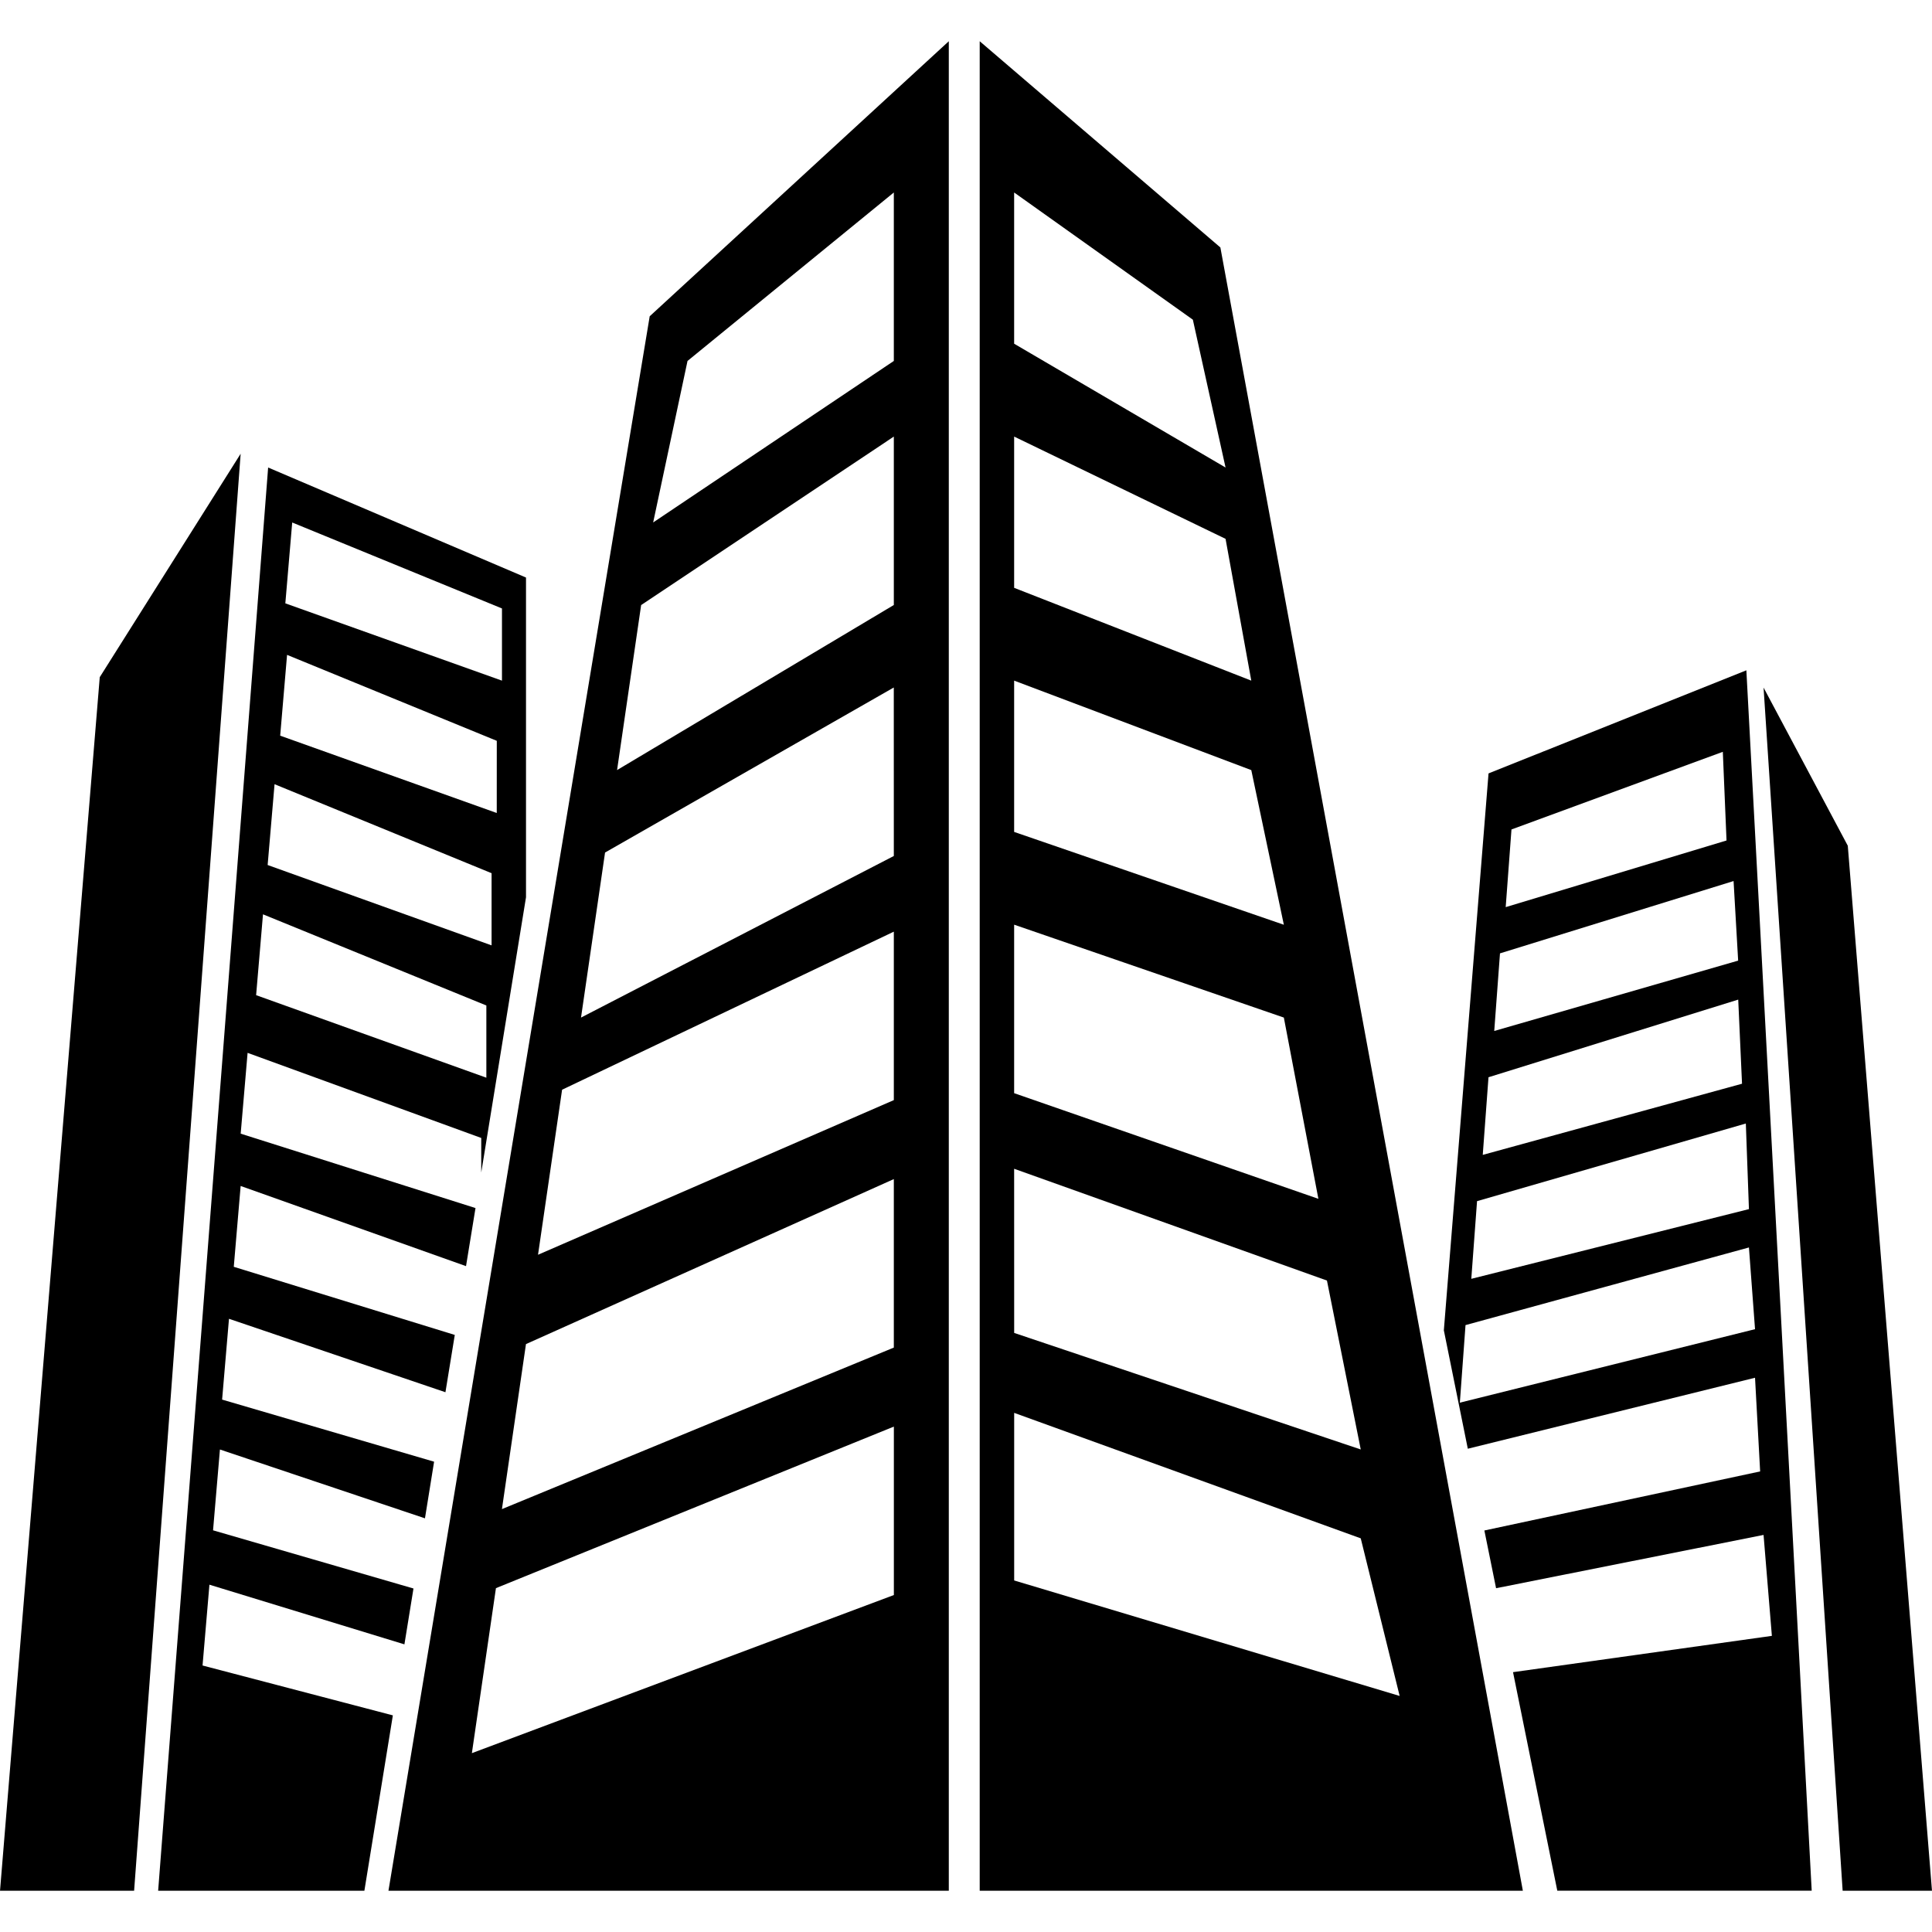
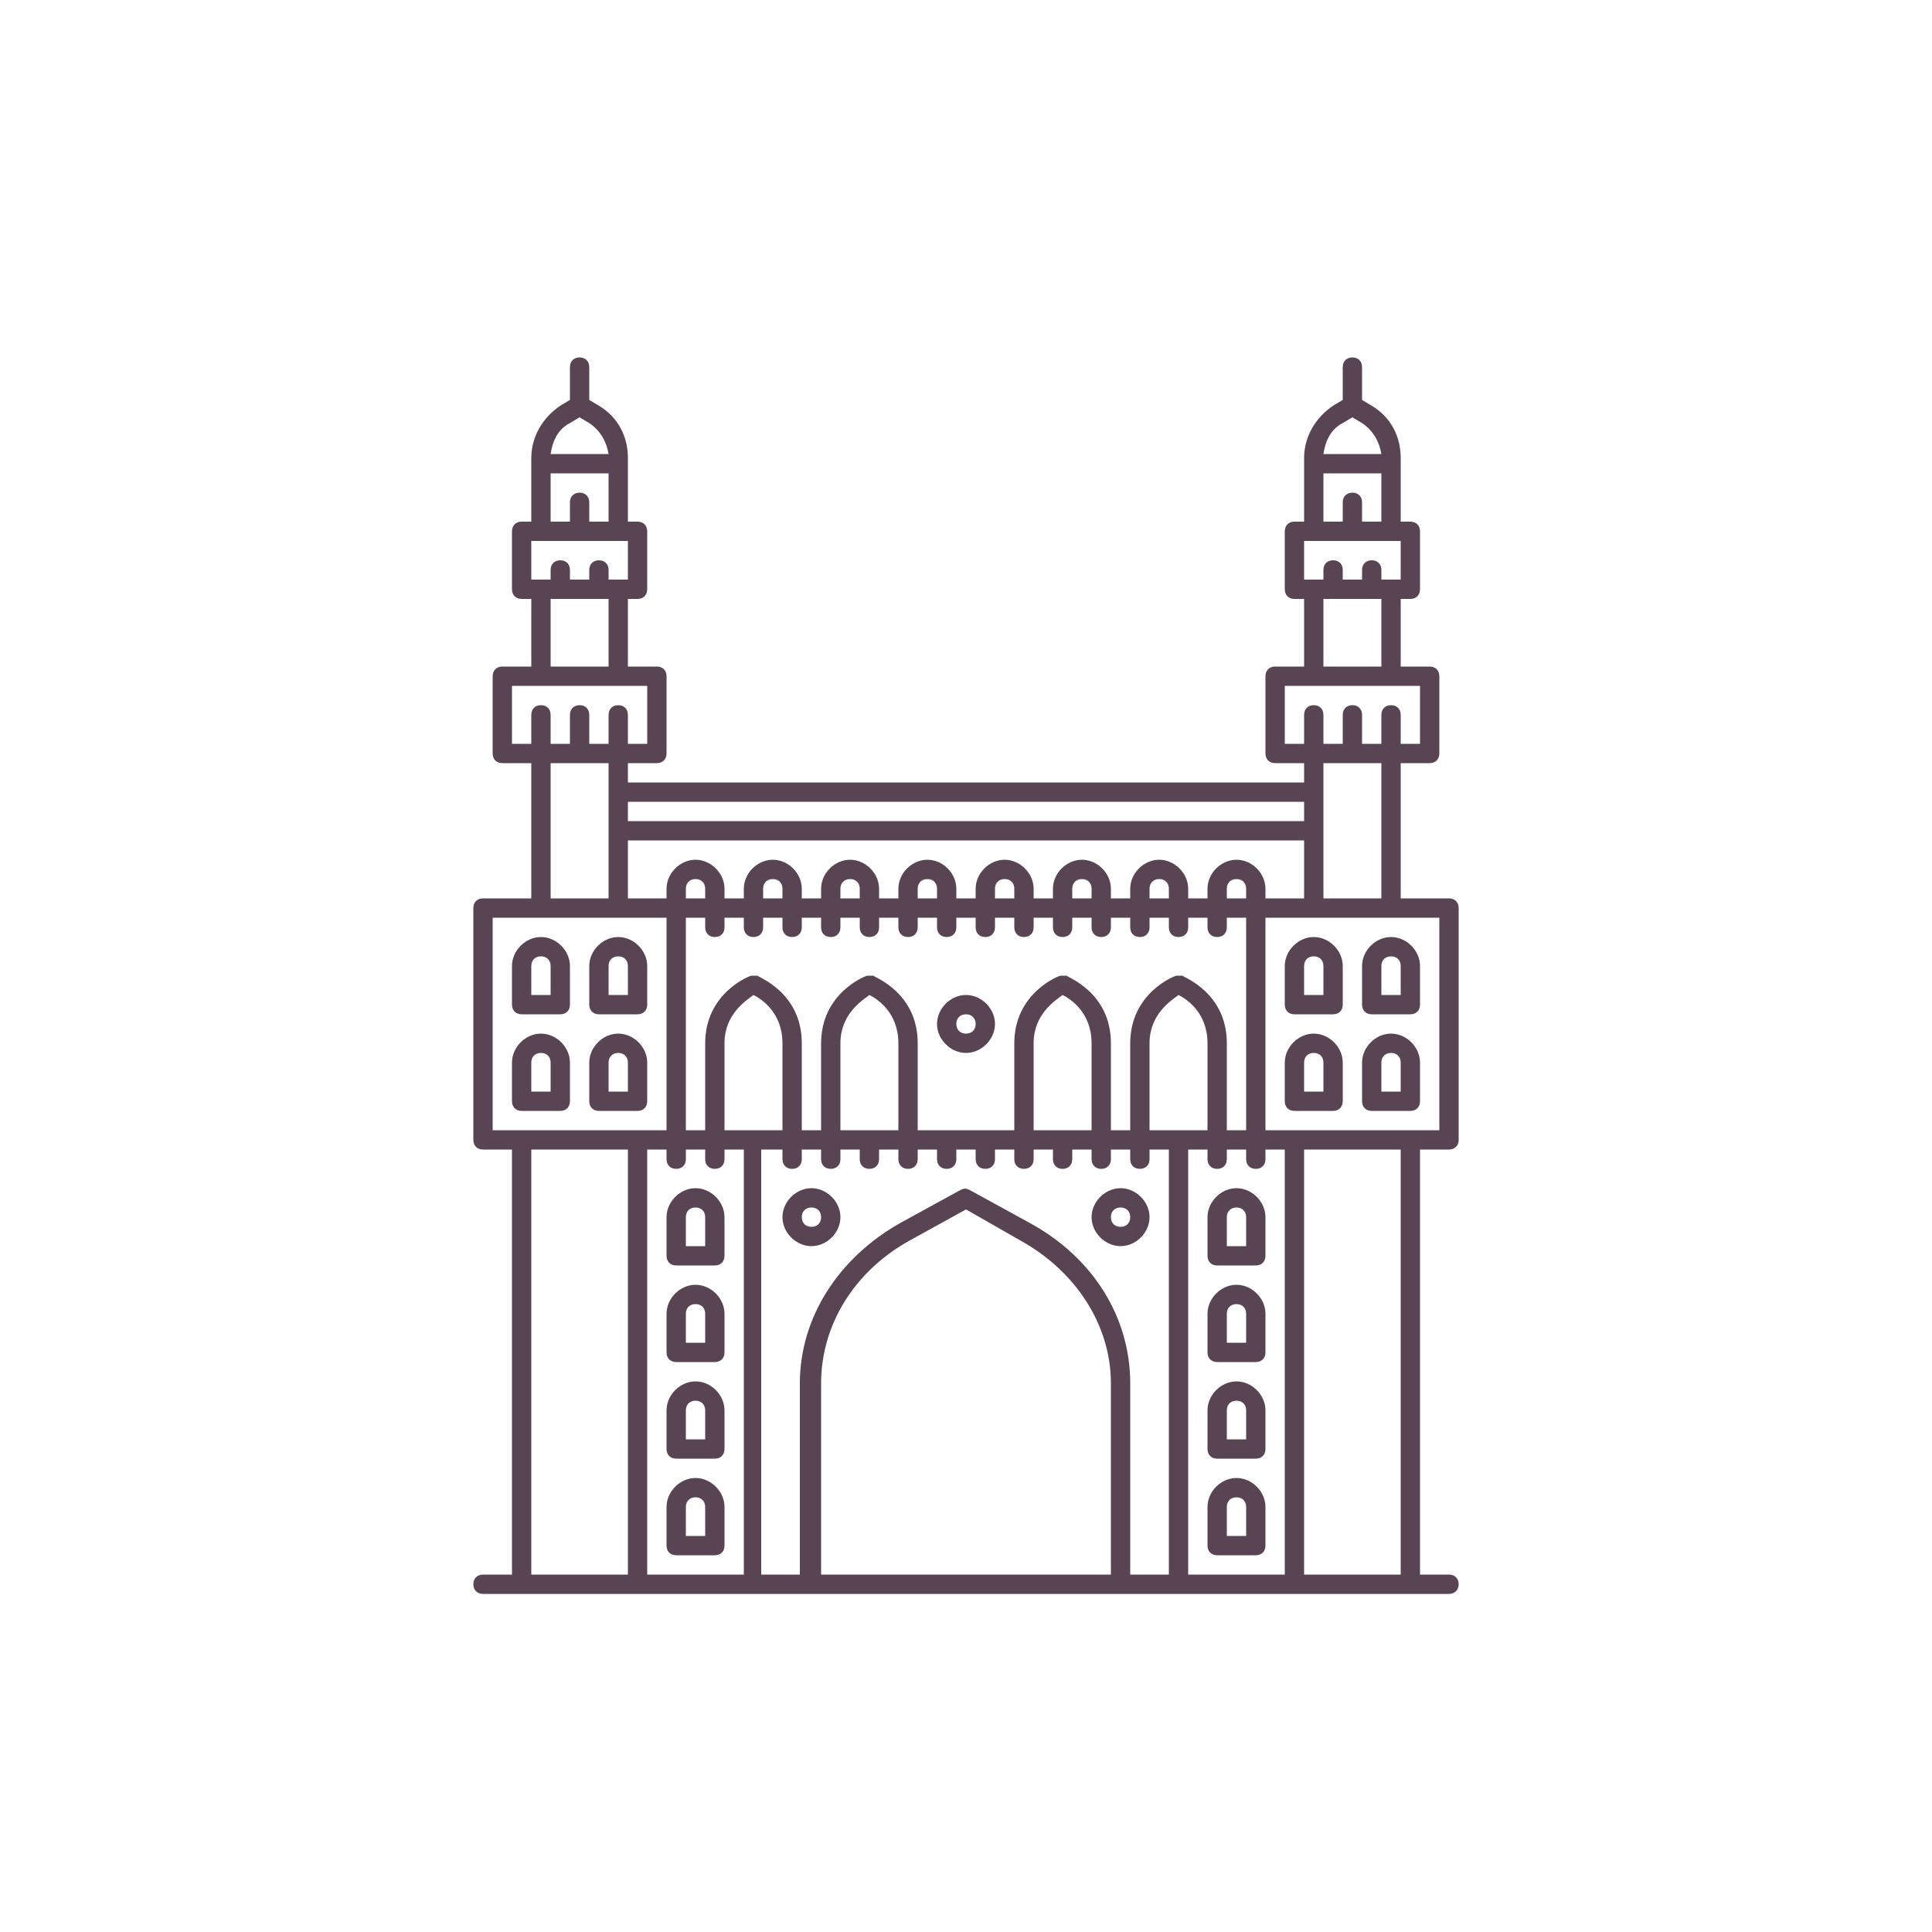
- <svg xmlns="http://www.w3.org/2000/svg" fill="#000000" version="1.1" id="Capa_1" width="800px" height="800px" viewBox="0 0 54.82 54.821" xml:space="preserve">
-   <g>
-     <polygon points="6.828,12.875 3.805,53.65 0,53.65 2.83,19.215  " />
-     <polygon points="50.041,19.51 52.285,53.65 54.82,53.65 52.431,23.998  " />
-     <path d="M18.435,8.974L11.022,53.65h15.9V1.17L18.435,8.974z M25.362,45.26l-11.973,4.486l0.683-4.682l11.291-4.584V45.26z    M25.362,38.238l-11.12,4.583l0.682-4.682l10.438-4.682V38.238z M25.362,31.216l-10.096,4.388l0.683-4.683l9.413-4.485V31.216z    M25.362,24.289l-8.876,4.585l0.682-4.683l8.193-4.683L25.362,24.289L25.362,24.289z M25.362,17.167l-7.853,4.684l0.683-4.682   l7.17-4.781V17.167z M25.362,10.242l-6.829,4.583l0.975-4.583l5.854-4.78V10.242z" />
-     <path d="M34.628,7.022L27.799,1.17V53.65h15.412L34.628,7.022z M28.776,5.462l5.071,3.609l0.928,4.195l-5.999-3.513V5.462z    M28.776,12.388l5.999,2.902l0.73,4.023l-6.729-2.633V12.388z M28.776,19.313l6.729,2.539l0.924,4.388l-7.653-2.634V19.313z    M28.776,26.238l7.653,2.636l0.98,5.143l-8.633-2.998L28.776,26.238L28.776,26.238z M28.776,33.164l8.876,3.172l0.959,4.793   l-9.834-3.307L28.776,33.164L28.776,33.164z M28.776,40.09l9.835,3.561l1.104,4.472l-10.938-3.277V40.09z" />
-     <path d="M7.608,13.266L4.487,53.65h5.852l0.808-4.976l-5.4-1.415l0.195-2.293l5.533,1.693l0.257-1.585l-5.687-1.651l0.195-2.293   l5.818,1.953l0.259-1.607l-6.015-1.762l0.195-2.293l6.142,2.084l0.265-1.626l-6.271-1.933l0.195-2.294l6.395,2.275l0.269-1.648   l-6.663-2.111l0.196-2.293l6.63,2.415v0.98l1.27-7.81v-9.072L7.608,13.266z M13.8,30.58l-6.533-2.342l0.195-2.294l6.338,2.587   V30.58z M13.948,26.825l-6.354-2.28l0.196-2.293l6.158,2.525V26.825z M14.095,23.069L7.95,20.875l0.195-2.293l5.951,2.439   L14.095,23.069L14.095,23.069z M14.242,19.313L8.096,17.12l0.195-2.294l5.952,2.439V19.313z" />
-     <path d="M49.553,19.02l-7.316,2.926l-1.268,15.802l0.68,3.36l8.15-2.014l0.145,2.658l-7.825,1.676l0.332,1.638l7.59-1.512   l0.236,2.864l-7.345,1.03l1.256,6.2h7.219L49.553,19.02z M42.888,23.536l5.997-2.203l0.105,2.516l-6.266,1.891L42.888,23.536z    M42.562,27.052L49.19,25l0.13,2.258l-6.921,1.996L42.562,27.052z M42.236,30.567l7.086-2.203l0.108,2.387l-7.357,2.019   L42.236,30.567z M41.911,34.083l7.627-2.203l0.088,2.429l-7.878,1.978L41.911,34.083z M41.423,39.801l0.161-2.201l8.042-2.203   l0.173,2.319L41.423,39.801z" />
-   </g>
+ <svg xmlns="http://www.w3.org/2000/svg" viewBox="0 0 100 100" id="charminar">
+   <path fill="#594454" d="M36 66.5c-.8 0-1.5.7-1.5 1.5v2c0 .3.2.5.5.5h2c.3 0 .5-.2.5-.5v-2c0-.8-.7-1.5-1.5-1.5zm.5 3h-1V68c0-.3.2-.5.5-.5s.5.2.5.5v1.5zm-.5-8c-.8 0-1.5.7-1.5 1.5v2c0 .3.2.5.5.5h2c.3 0 .5-.2.5-.5v-2c0-.8-.7-1.5-1.5-1.5zm.5 3h-1V63c0-.3.2-.5.5-.5s.5.2.5.5v1.5zm-7.5-7c.3 0 .5-.2.5-.5v-2c0-.8-.7-1.5-1.5-1.5s-1.5.7-1.5 1.5v2c0 .3.2.5.5.5h2zM27.5 55c0-.3.2-.5.5-.5s.5.2.5.5v1.5h-1V55zm-.5-2.5h2c.3 0 .5-.2.5-.5v-2c0-.8-.7-1.5-1.5-1.5s-1.5.7-1.5 1.5v2c0 .3.2.5.5.5zm.5-2.5c0-.3.2-.5.5-.5s.5.2.5.5v1.5h-1V50zm3.5 7.5h2c.3 0 .5-.2.5-.5v-2c0-.8-.7-1.5-1.5-1.5s-1.5.7-1.5 1.5v2c0 .3.2.5.5.5zm.5-2.5c0-.3.2-.5.5-.5s.5.2.5.5v1.5h-1V55zm-.5-2.5h2c.3 0 .5-.2.5-.5v-2c0-.8-.7-1.5-1.5-1.5s-1.5.7-1.5 1.5v2c0 .3.2.5.5.5zm.5-2.5c0-.3.2-.5.5-.5s.5.2.5.5v1.5h-1V50zM68 53.5c-.8 0-1.5.7-1.5 1.5v2c0 .3.2.5.5.5h2c.3 0 .5-.2.5-.5v-2c0-.8-.7-1.5-1.5-1.5zm.5 3h-1V55c0-.3.2-.5.5-.5s.5.2.5.5v1.5zm-.5-8c-.8 0-1.5.7-1.5 1.5v2c0 .3.2.5.5.5h2c.3 0 .5-.2.5-.5v-2c0-.8-.7-1.5-1.5-1.5zm.5 3h-1V50c0-.3.2-.5.5-.5s.5.2.5.5v1.5zm3.5 2c-.8 0-1.5.7-1.5 1.5v2c0 .3.2.5.5.5h2c.3 0 .5-.2.5-.5v-2c0-.8-.7-1.5-1.5-1.5zm.5 3h-1V55c0-.3.2-.5.5-.5s.5.2.5.5v1.5zm-2-6.5v2c0 .3.2.5.5.5h2c.3 0 .5-.2.5-.5v-2c0-.8-.7-1.5-1.5-1.5s-1.5.7-1.5 1.5zm2 0v1.5h-1V50c0-.3.2-.5.5-.5s.5.2.5.5z" />
+   <path fill="#594454" d="M75 59.5c.3 0 .5-.2.5-.5V47c0-.3-.2-.5-.5-.5h-2.5v-7H74c.3 0 .5-.2.5-.5v-4c0-.3-.2-.5-.5-.5h-1.5V31h.5c.3 0 .5-.2.5-.5v-3c0-.3-.2-.5-.5-.5h-.5v-3.3c0-1.1-.5-2.1-1.5-2.7l-.5-.3V19c0-.3-.2-.5-.5-.5s-.5.2-.5.5v1.7l-.5.3c-.9.6-1.5 1.6-1.5 2.7V27H67c-.3 0-.5.2-.5.5v3c0 .3.2.5.5.5h.5v3.5H66c-.3 0-.5.2-.5.5v4c0 .3.2.5.5.5h1.5v1h-35v-1H34c.3 0 .5-.2.5-.5v-4c0-.3-.2-.5-.5-.5h-1.5V31h.5c.3 0 .5-.2.5-.5v-3c0-.3-.2-.5-.5-.5h-.5v-3.3c0-1.1-.5-2.1-1.5-2.7l-.5-.3V19c0-.3-.2-.5-.5-.5s-.5.2-.5.5v1.7l-.5.3c-.9.6-1.5 1.6-1.5 2.7V27H27c-.3 0-.5.2-.5.5v3c0 .3.2.5.5.5h.5v3.5H26c-.3 0-.5.2-.5.5v4c0 .3.2.5.5.5h1.5v7H25c-.3 0-.5.2-.5.5v12c0 .3.2.5.5.5h1.5v22H25c-.3 0-.5.2-.5.5s.2.5.5.5h50c.3 0 .5-.2.5-.5s-.2-.5-.5-.5h-1.5v-22H75zm-.5-1h-9v-11h9v11zm-13.5 0h-1.5V54c0-1.5 1.1-2.2 1.5-2.5.4.2 1.5.9 1.5 2.5v4.5H61zm.2-8h-.3c-.1 0-2.4.9-2.4 3.5v4.5h-1V54c0-2.6-2.2-3.4-2.3-3.5h-.3c-.1 0-2.4.9-2.4 3.5v4.5h-5V54c0-2.6-2.2-3.4-2.3-3.5h-.3c-.1 0-2.4.9-2.4 3.5v4.5h-1V54c0-2.6-2.2-3.4-2.3-3.5h-.3c-.1 0-2.4.9-2.4 3.5v4.5h-1v-11h1v.5c0 .3.2.5.5.5s.5-.2.5-.5v-.5h1v.5c0 .3.2.5.5.5s.5-.2.5-.5v-.5h1v.5c0 .3.2.5.5.5s.5-.2.5-.5v-.5h1v.5c0 .3.2.5.5.5s.5-.2.5-.5v-.5h1v.5c0 .3.2.5.5.5s.5-.2.5-.5v-.5h1v.5c0 .3.2.5.5.5s.5-.2.5-.5v-.5h1v.5c0 .3.2.5.5.5s.5-.2.5-.5v-.5h1v.5c0 .3.2.5.5.5s.5-.2.5-.5v-.5h1v.5c0 .3.2.5.5.5s.5-.2.5-.5v-.5h1v.5c0 .3.2.5.5.5s.5-.2.5-.5v-.5h1v.5c0 .3.2.5.5.5s.5-.2.5-.5v-.5h1v.5c0 .3.2.5.5.5s.5-.2.5-.5v-.5h1v.5c0 .3.2.5.5.5s.5-.2.5-.5v-.5h1v.5c0 .3.2.5.5.5s.5-.2.5-.5v-.5h1v11h-1V54c0-2.6-2.2-3.4-2.3-3.5zm-7.7 8V54c0-1.5 1.1-2.2 1.5-2.5.4.2 1.5.9 1.5 2.5v4.5h-3zm-10 0V54c0-1.5 1.1-2.2 1.5-2.5.4.2 1.5.9 1.5 2.5v4.5h-3zm-4.5 0h-1.5V54c0-1.5 1.1-2.2 1.5-2.5.4.2 1.5.9 1.5 2.5v4.5H39zm-6.5-15h35v3h-2V46c0-.8-.7-1.5-1.5-1.5s-1.5.7-1.5 1.5v.5h-1V46c0-.8-.7-1.5-1.5-1.5s-1.5.7-1.5 1.5v.5h-1V46c0-.8-.7-1.5-1.5-1.5s-1.5.7-1.5 1.5v.5h-1V46c0-.8-.7-1.5-1.5-1.5s-1.5.7-1.5 1.5v.5h-1V46c0-.8-.7-1.5-1.5-1.5s-1.5.7-1.5 1.5v.5h-1V46c0-.8-.7-1.5-1.5-1.5s-1.5.7-1.5 1.5v.5h-1V46c0-.8-.7-1.5-1.5-1.5s-1.5.7-1.5 1.5v.5h-1V46c0-.8-.7-1.5-1.5-1.5s-1.5.7-1.5 1.5v.5h-2v-3zm32 3h-1V46c0-.3.2-.5.5-.5s.5.2.5.5v.5zm-4 0h-1V46c0-.3.2-.5.5-.5s.5.2.5.5v.5zm-4 0h-1V46c0-.3.2-.5.5-.5s.5.2.5.5v.5zm-4 0h-1V46c0-.3.2-.5.5-.5s.5.2.5.5v.5zm-4 0h-1V46c0-.3.2-.5.5-.5s.5.2.5.5v.5zm-4 0h-1V46c0-.3.2-.5.5-.5s.5.2.5.5v.5zm-4 0h-1V46c0-.3.2-.5.5-.5s.5.2.5.5v.5zm-4 0h-1V46c0-.3.2-.5.5-.5s.5.2.5.5v.5zm36-16.5h-1v-.5c0-.3-.2-.5-.5-.5s-.5.2-.5.5v.5h-1v-.5c0-.3-.2-.5-.5-.5s-.5.2-.5.5v.5h-1v-2h5v2zm-3-8.1.5-.3.5.3c.6.4.9 1 1 1.6h-3c.1-.7.4-1.3 1-1.6zm-1 2.6h3V27h-1v-1c0-.3-.2-.5-.5-.5s-.5.2-.5.5v1h-1v-2.5zm0 6.5h3v3.5h-3V31zm-2 7.5v-3h7v3h-1V37c0-.3-.2-.5-.5-.5s-.5.2-.5.5v1.5h-1V37c0-.3-.2-.5-.5-.5s-.5.2-.5.5v1.5h-1V37c0-.3-.2-.5-.5-.5s-.5.2-.5.5v1.5h-1zm5 1v7h-3v-7h3zm-4 2v1h-35v-1h35zM32.5 30h-1v-.5c0-.3-.2-.5-.5-.5s-.5.2-.5.5v.5h-1v-.5c0-.3-.2-.5-.5-.5s-.5.2-.5.5v.5h-1v-2h5v2zm-3-8.1.5-.3.5.3c.6.4.9 1 1 1.6h-3c.1-.7.4-1.3 1-1.6zm-1 2.6h3V27h-1v-1c0-.3-.2-.5-.5-.5s-.5.2-.5.5v1h-1v-2.5zm0 6.5h3v3.5h-3V31zm-2 7.5v-3h7v3h-1V37c0-.3-.2-.5-.5-.5s-.5.2-.5.5v1.5h-1V37c0-.3-.2-.5-.5-.5s-.5.2-.5.5v1.5h-1V37c0-.3-.2-.5-.5-.5s-.5.2-.5.5v1.5h-1zm2 1h3v7h-3v-7zm-3 8h9v11h-9v-11zm2 12h5v22h-5v-22zm6 0h1v.5c0 .3.2.5.5.5s.5-.2.5-.5v-.5h1v.5c0 .3.2.5.5.5s.5-.2.5-.5v-.5h1v22h-5v-22zm6 0h1v.5c0 .3.2.5.5.5s.5-.2.5-.5v-.5h1v.5c0 .3.2.5.5.5s.5-.2.5-.5v-.5h1v.5c0 .3.2.5.5.5s.5-.2.5-.5v-.5h1v.5c0 .3.2.5.5.5s.5-.2.5-.5v-.5h1v.5c0 .3.2.5.5.5s.5-.2.5-.5v-.5h1v.5c0 .3.2.5.5.5s.5-.2.5-.5v-.5h1v.5c0 .3.2.5.5.5s.5-.2.5-.5v-.5h1v.5c0 .3.2.5.5.5s.5-.2.5-.5v-.5h1v.5c0 .3.2.5.5.5s.5-.2.5-.5v-.5h1v.5c0 .3.2.5.5.5s.5-.2.5-.5v-.5h1v22h-2v-9.9c0-3.4-1.9-6.5-5.2-8.3l-3.1-1.7c-.2-.1-.3-.1-.5 0l-3.1 1.7c-3.2 1.8-5.2 4.9-5.2 8.3v9.9h-2v-22zm18 22h-15v-9.9c0-3 1.7-5.8 4.6-7.4l2.9-1.6 2.8 1.6c2.9 1.6 4.7 4.4 4.7 7.4v9.9zm4-22h1v.5c0 .3.2.5.5.5s.5-.2.5-.5v-.5h1v.5c0 .3.2.5.5.5s.5-.2.5-.5v-.5h1v22h-5v-22zm11 22h-5v-22h5v22z" />
+   <path fill="#594454" d="M42 64.5c.8 0 1.5-.7 1.5-1.5s-.7-1.5-1.5-1.5-1.5.7-1.5 1.5.7 1.5 1.5 1.5zm0-2c.3 0 .5.2.5.5s-.2.5-.5.5-.5-.2-.5-.5.2-.5.5-.5zm16 2c.8 0 1.5-.7 1.5-1.5s-.7-1.5-1.5-1.5-1.5.7-1.5 1.5.7 1.5 1.5 1.5zm0-2c.3 0 .5.2.5.5s-.2.5-.5.5-.5-.2-.5-.5.2-.5.5-.5zm-8-11c-.8 0-1.5.7-1.5 1.5s.7 1.5 1.5 1.5 1.5-.7 1.5-1.5-.7-1.5-1.5-1.5zm0 2c-.3 0-.5-.2-.5-.5s.2-.5.5-.5.5.2.5.5-.2.5-.5.5zm-14 18c-.8 0-1.5.7-1.5 1.5v2c0 .3.2.5.5.5h2c.3 0 .5-.2.5-.5v-2c0-.8-.7-1.5-1.5-1.5zm.5 3h-1V73c0-.3.2-.5.5-.5s.5.2.5.5v1.5zm-.5 2c-.8 0-1.5.7-1.5 1.5v2c0 .3.2.5.5.5h2c.3 0 .5-.2.5-.5v-2c0-.8-.7-1.5-1.5-1.5zm.5 3h-1V78c0-.3.2-.5.5-.5s.5.2.5.5v1.5zm27.5-18c-.8 0-1.5.7-1.5 1.5v2c0 .3.2.5.5.5h2c.3 0 .5-.2.5-.5v-2c0-.8-.7-1.5-1.5-1.5zm.5 3h-1V63c0-.3.2-.5.5-.5s.5.2.5.5v1.5zm-.5 2c-.8 0-1.5.7-1.5 1.5v2c0 .3.2.5.5.5h2c.3 0 .5-.2.5-.5v-2c0-.8-.7-1.5-1.5-1.5zm.5 3h-1V68c0-.3.2-.5.5-.5s.5.2.5.5v1.5zm-.5 7c-.8 0-1.5.7-1.5 1.5v2c0 .3.2.5.5.5h2c.3 0 .5-.2.5-.5v-2c0-.8-.7-1.5-1.5-1.5zm.5 3h-1V78c0-.3.2-.5.5-.5s.5.2.5.5v1.5zm-.5-8c-.8 0-1.5.7-1.5 1.5v2c0 .3.2.5.5.5h2c.3 0 .5-.2.5-.5v-2c0-.8-.7-1.5-1.5-1.5zm.5 3h-1V73c0-.3.2-.5.5-.5s.5.2.5.5v1.5z" />
</svg>
